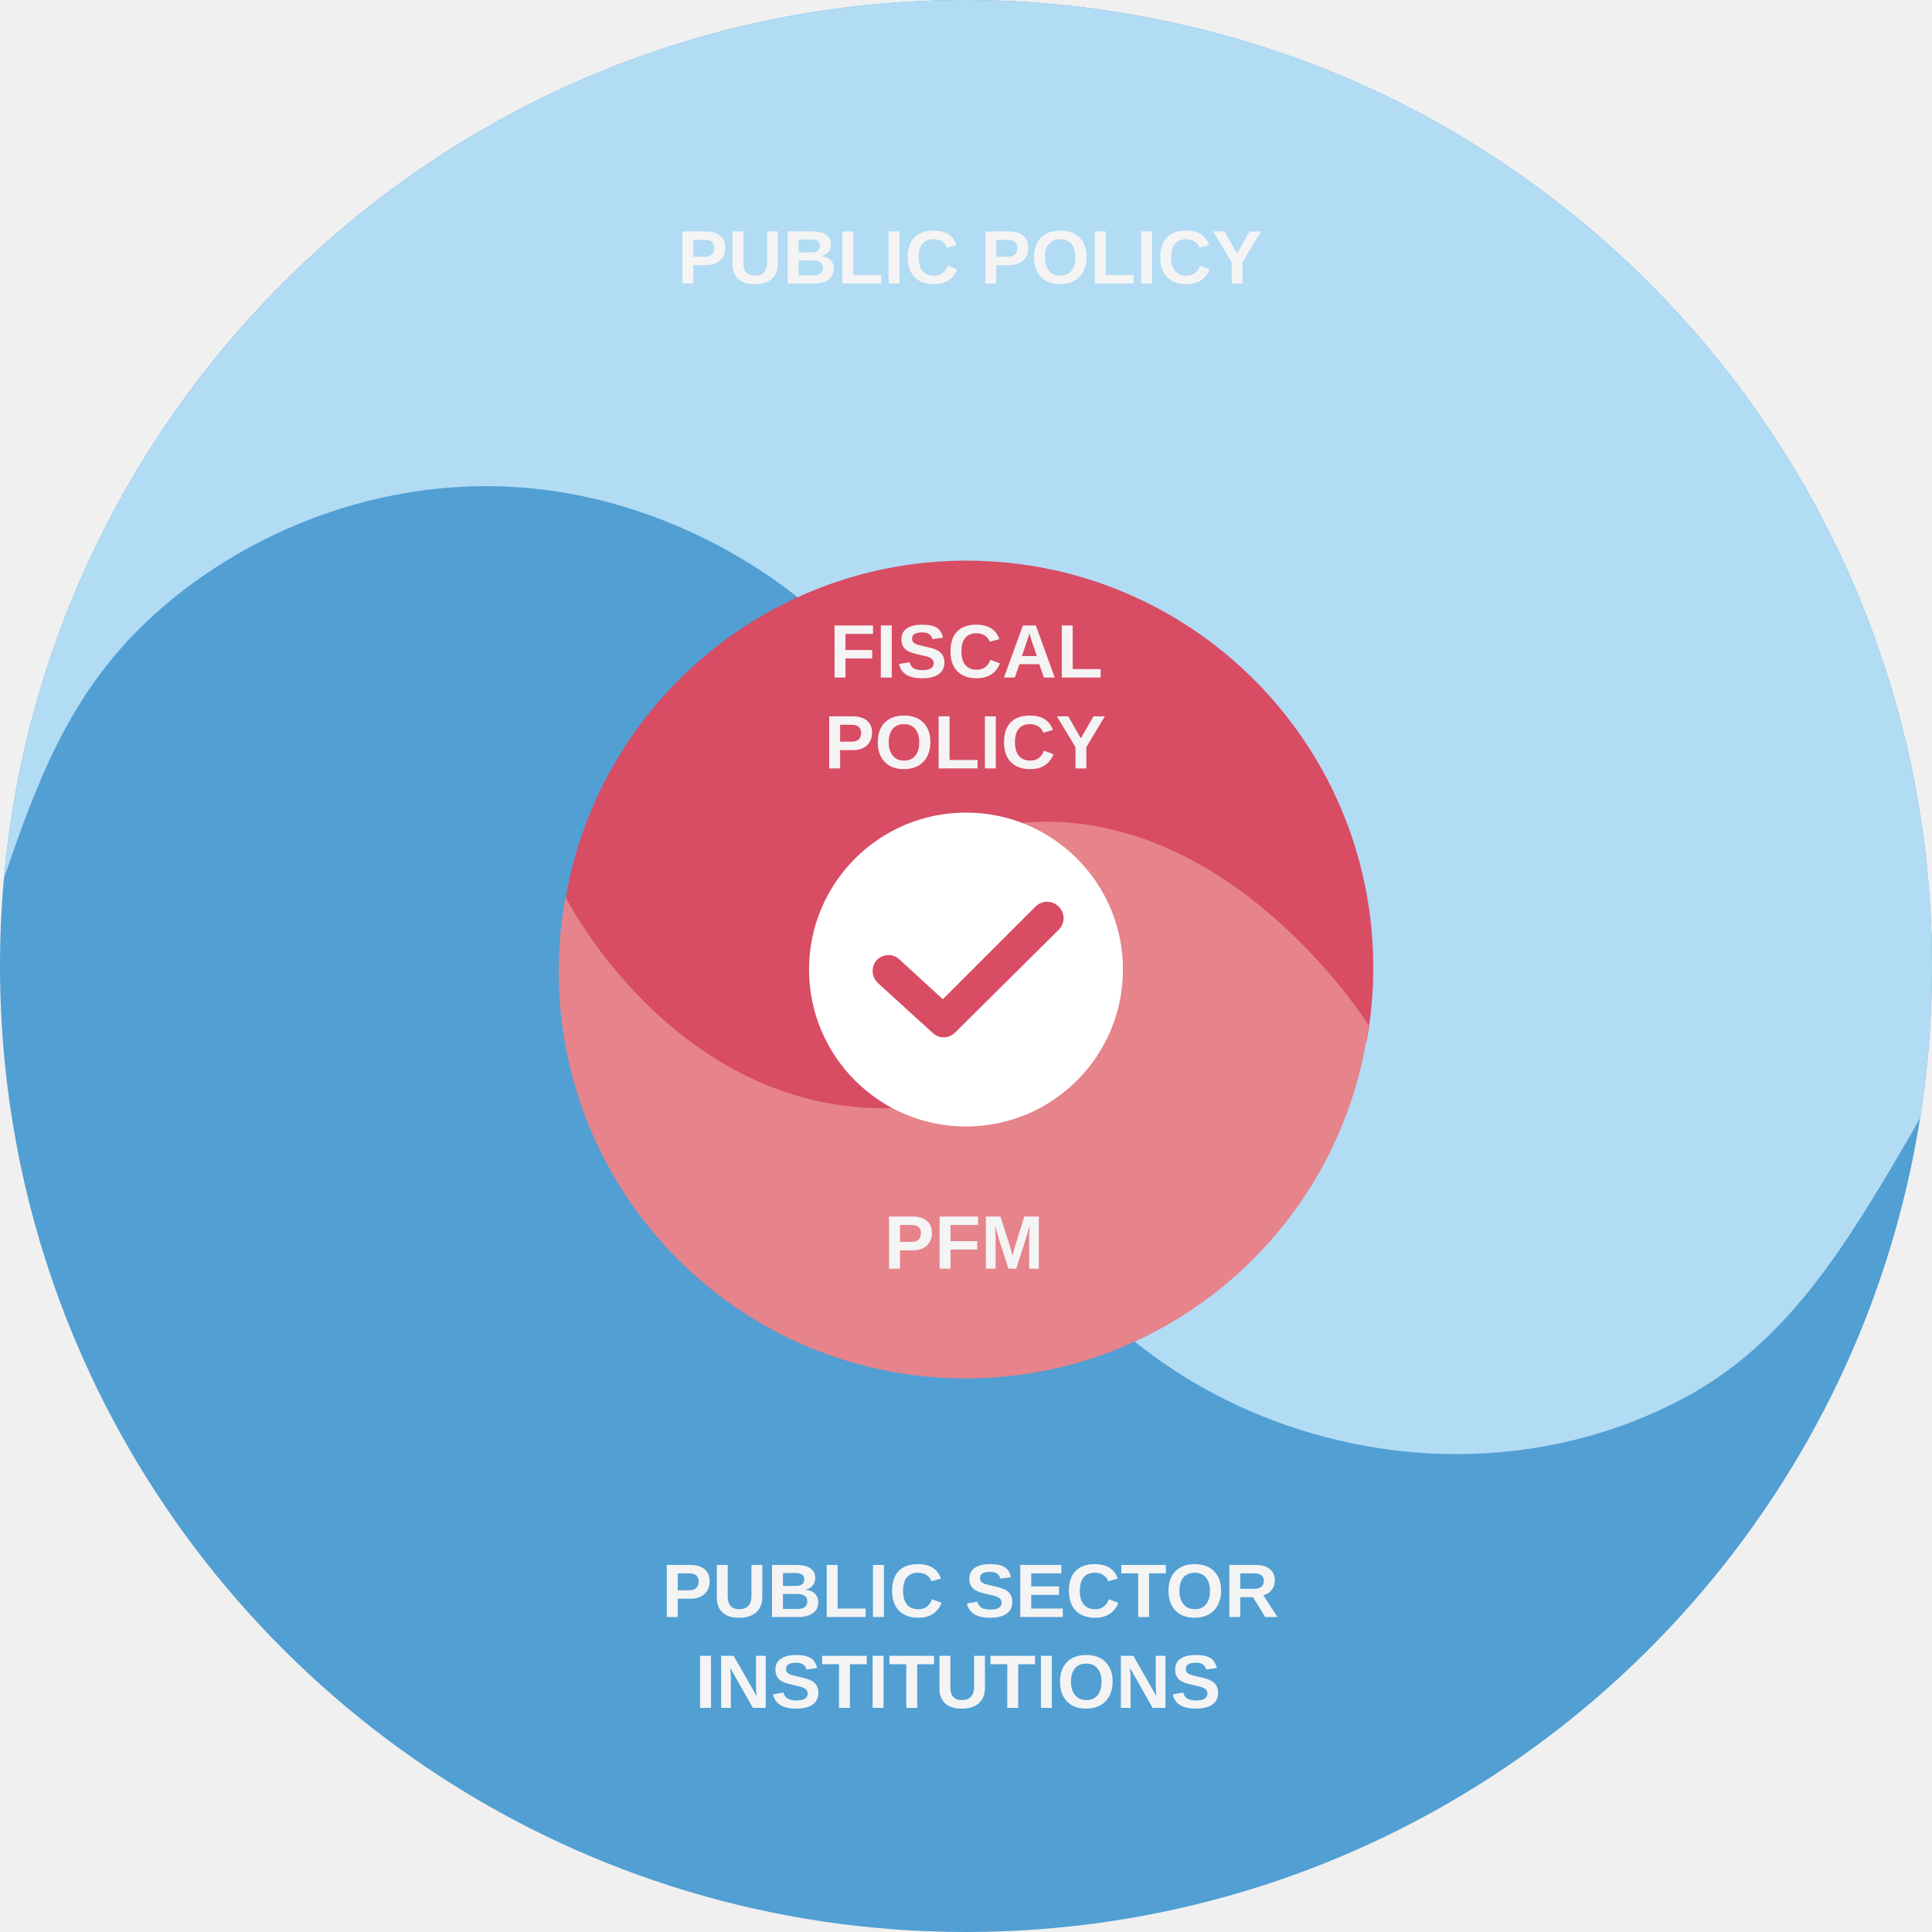
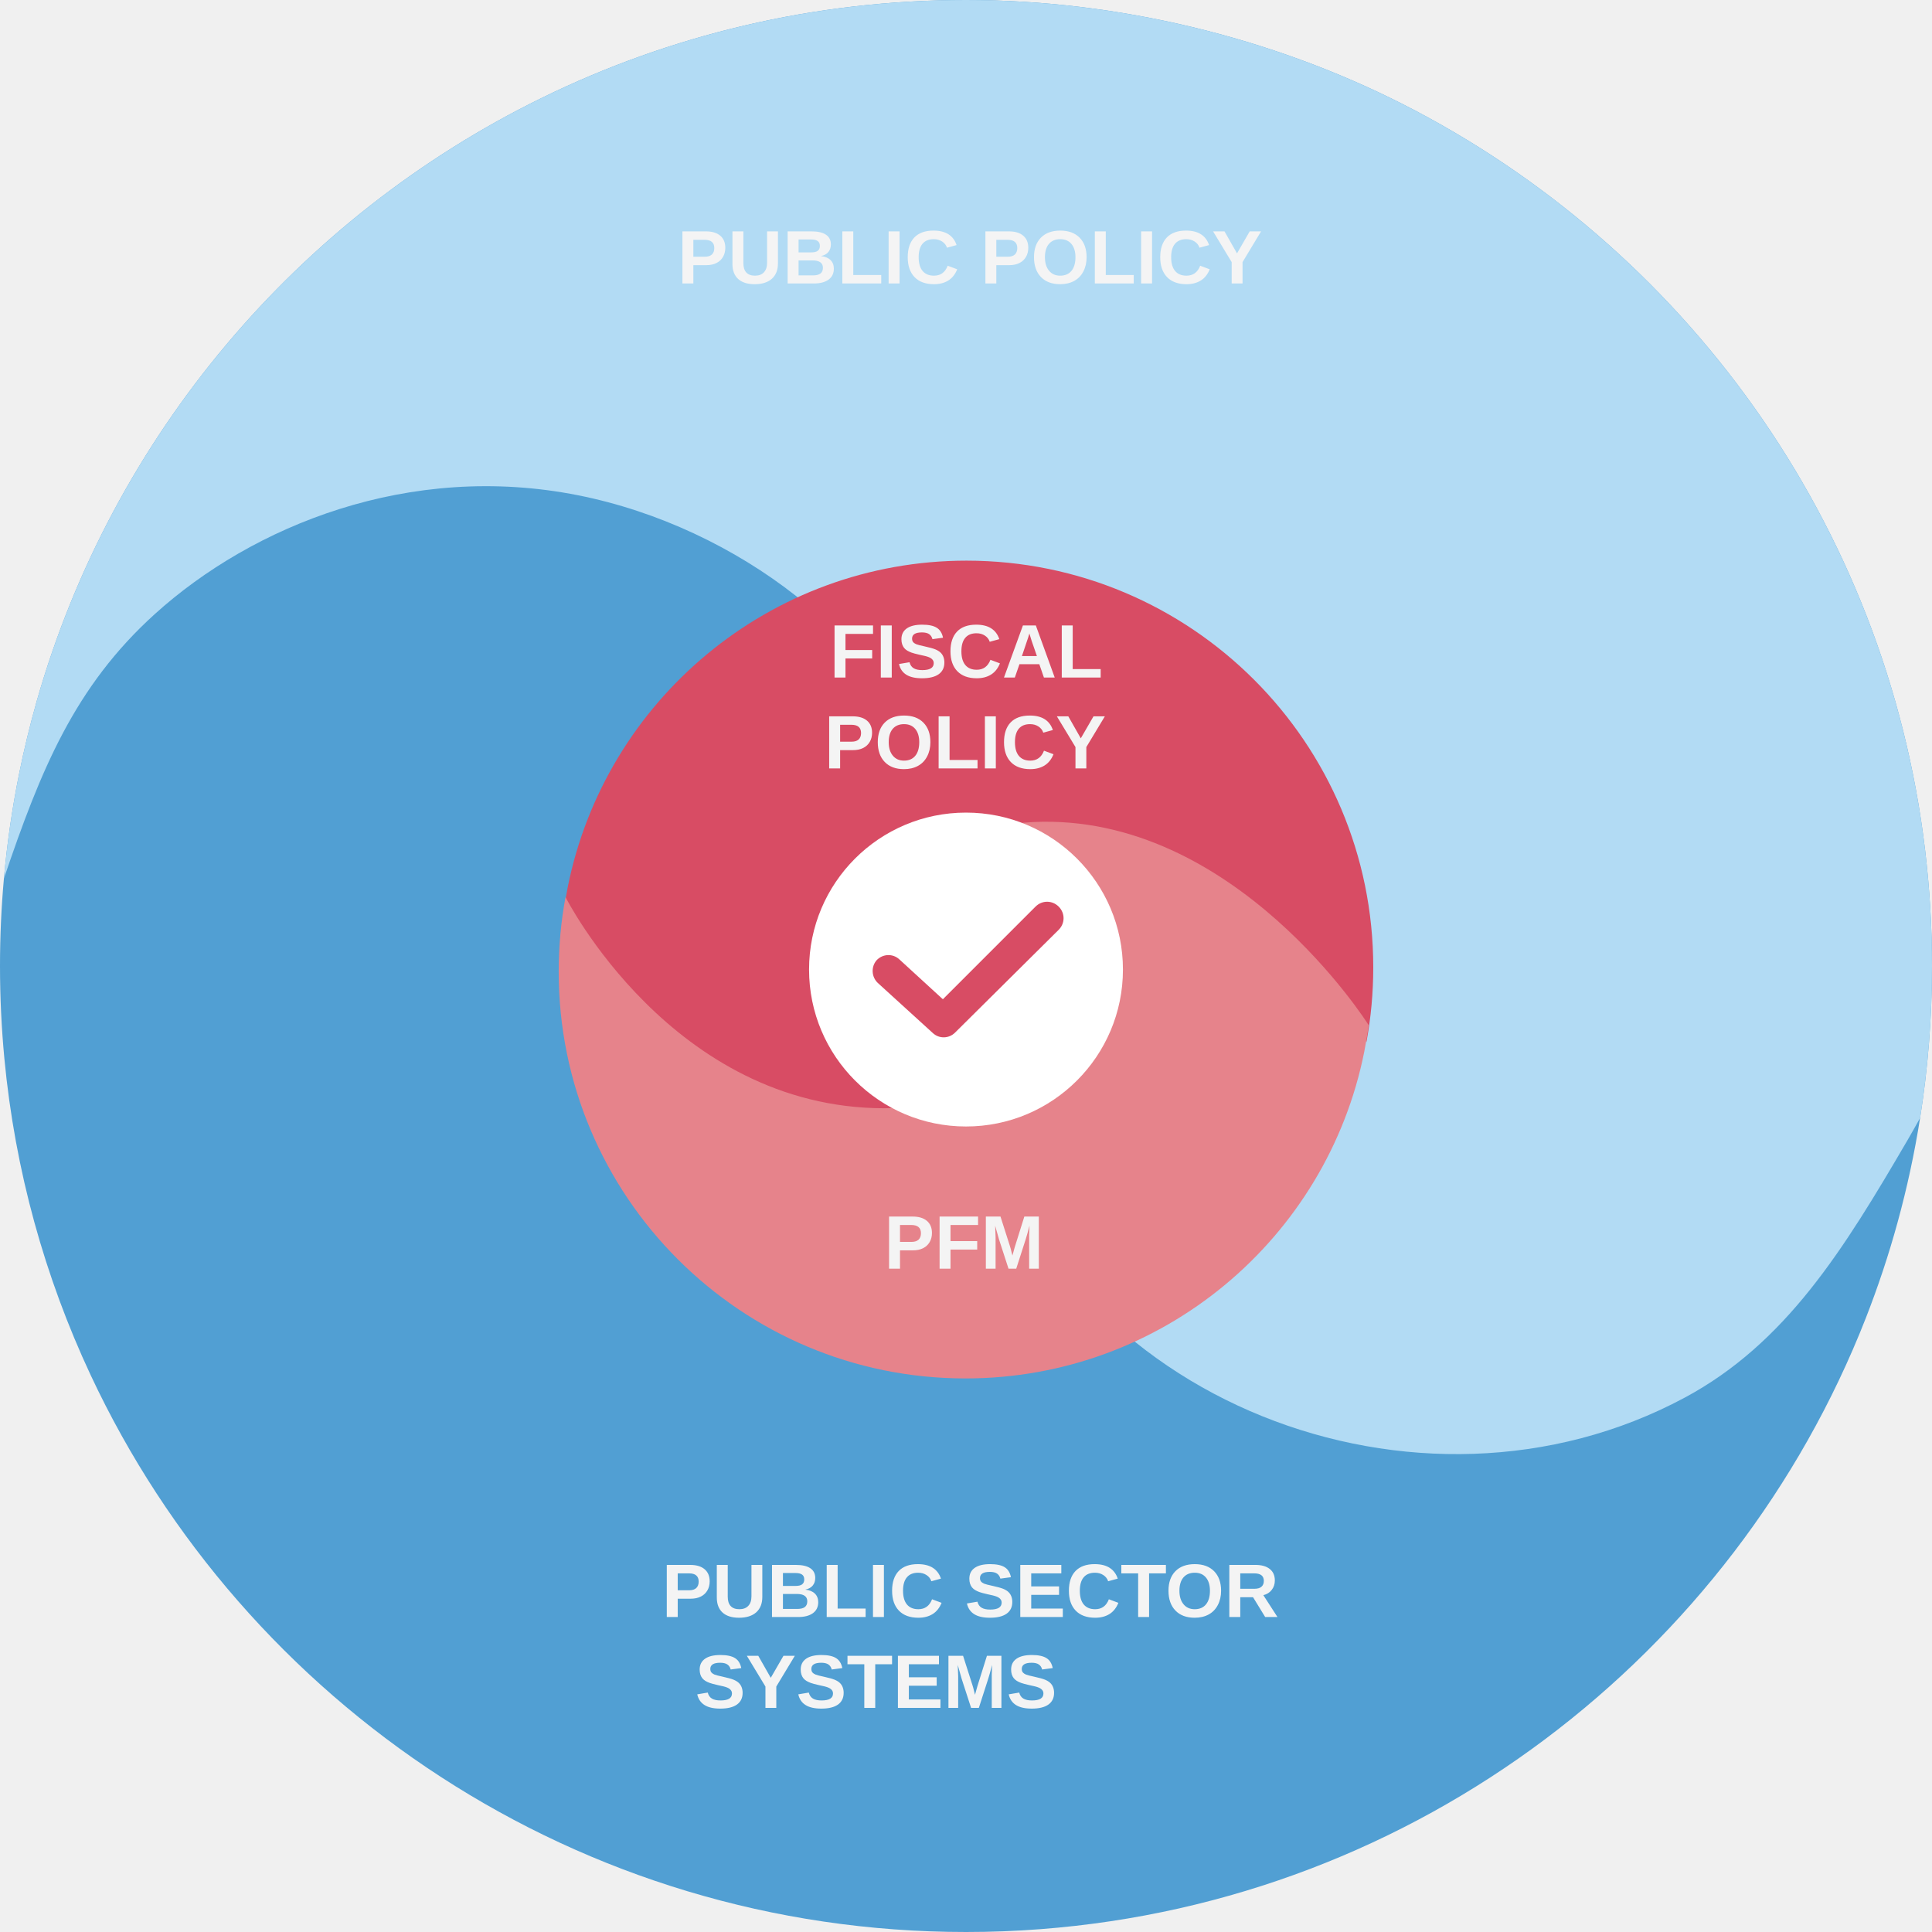
<svg xmlns="http://www.w3.org/2000/svg" id="OBJECTS" version="1.1" viewBox="0 0 425.2 425.2">
  <defs>
    <style>
      .st0 {
        fill: #d84c64;
        zi-index: 5;
      }

      .st1 {
        fill: #519fd3;
      }

      .st2 {
        fill: #fff;
      }

      .st3 {
        fill: #b2dbf4;
      }

      .st4 {
        fill: #e6838b;
      }

      .st5 {
        fill: #f4f4f4;
        font-family: Arial-BoldMT, Arial;
        font-size: 16.67px;
        font-weight: 700;
      }
    </style>
  </defs>
  <g id="bottleneck_1">
    <path class="st1" d="M212.6,425.2c-85.24,0-158.77-50.17-192.66-122.59-10.06-21.51-16.64-44.97-18.98-69.67C.33,226.24,0,219.46,0,212.6,0,206.11.29,199.69.86,193.36c.7-7.81,1.82-15.49,3.34-23.03,1.09-5.41,2.39-10.75,3.88-16.01C24.69,95.94,65.62,47.81,119.21,21.56c.02-.01.04-.02.06-.03C147.44,7.74,179.12,0,212.6,0s67.13,8.23,95.95,22.83c62.01,31.42,106.55,92.35,115.14,164.31.99,8.35,1.51,16.84,1.51,25.45,0,11.38-.89,22.55-2.62,33.45-1.23,7.8-2.89,15.46-4.95,22.96-1.97,7.2-4.32,14.24-7.01,21.12-29.08,74.21-98.66,128.1-181.56,134.45-5.43.42-10.92.63-16.46.63Z" />
    <path class="st3" d="M215.66,243.41c-.09-.33-.17-.66-.26-.99-3.04-12.04-2.14-17.72-5.04-37.86-.38-2.65-3.5-24.05-6.69-34.61-8.73-28.87-41.38-53.96-76.4-60.94-37.23-7.42-71.73,6.73-93.17,26.11-17.7,16-25.13,34.31-33.24,58.23.7-7.81,1.82-15.49,3.34-23.03,1.09-5.41,2.39-10.75,3.88-16.01C24.69,95.94,65.62,47.81,119.21,21.56c.02-.01.04-.02.06-.03C147.44,7.74,179.12,0,212.6,0s67.13,8.23,95.95,22.83c62.01,31.42,106.55,92.35,115.14,164.31.99,8.35,1.51,16.84,1.51,25.45,0,11.38-.89,22.55-2.62,33.45-.89,1.62-1.8,3.22-2.72,4.81-14.09,24.13-26.76,44.77-49.11,56.76-58.41,31.35-137.72.93-155.09-64.21Z" />
    <text class="st5" transform="translate(149.08 62.39)">
      <tspan x="0" y="0">PUBLIC POLICY</tspan>
    </text>
    <text class="st5" transform="translate(145.64 355.88)">
      <tspan x="0" y="0">PUBLIC SECTOR</tspan>
-       <tspan x="7.33" y="20">INSTITUTIONS</tspan>
+       <tspan x="7.33" y="20">SYSTEMS</tspan>
    </text>
  </g>
  <g id="role_A">
    <path class="st0" d="M300.73,229.32c.99-5.32,1.5-10.81,1.5-16.42,0-49.44-40.08-89.51-89.51-89.51-43.41,0-79.6,30.9-87.78,71.9-.38,1.93-.71,3.88-.97,5.85,0,0,29.38,46.83,73.9,44.7,44.52-2.13-2-62.99,32.65-62.99,46.8,0,70.21,46.48,70.21,46.48Z" />
    <path class="st4" d="M124.46,197.44c-.99,5.32-1.5,10.81-1.5,16.42,0,49.44,40.08,89.51,89.51,89.51,43.41,0,79.6-30.9,87.78-71.9.38-1.93.71-3.88.97-5.85,0,0-29.38-46.83-73.9-44.7-44.52,2.13,2,62.99-32.65,62.99-46.8,0-70.21-46.48-70.21-46.48Z" />
    <text class="st5" transform="translate(182.56 149.12)">
      <tspan x="0" y="0">FISCAL</tspan>
      <tspan x="-1.18" y="20">POLICY</tspan>
    </text>
    <text class="st5" transform="translate(194.56 279.21)">
      <tspan x="0" y="0">PFM</tspan>
    </text>
    <circle class="st2" cx="212.6" cy="213.38" r="34.54" />
    <path class="st0" d="M233.01,204.62l-22.81,22.63c-1.34,1.34-3.49,1.43-4.92.09l-12.08-11c-1.43-1.34-1.52-3.58-.27-5.01,1.34-1.43,3.58-1.52,5.01-.18l9.57,8.77,20.39-20.39c1.43-1.43,3.67-1.43,5.1,0,1.43,1.43,1.43,3.67,0,5.1Z" />
  </g>
</svg>
